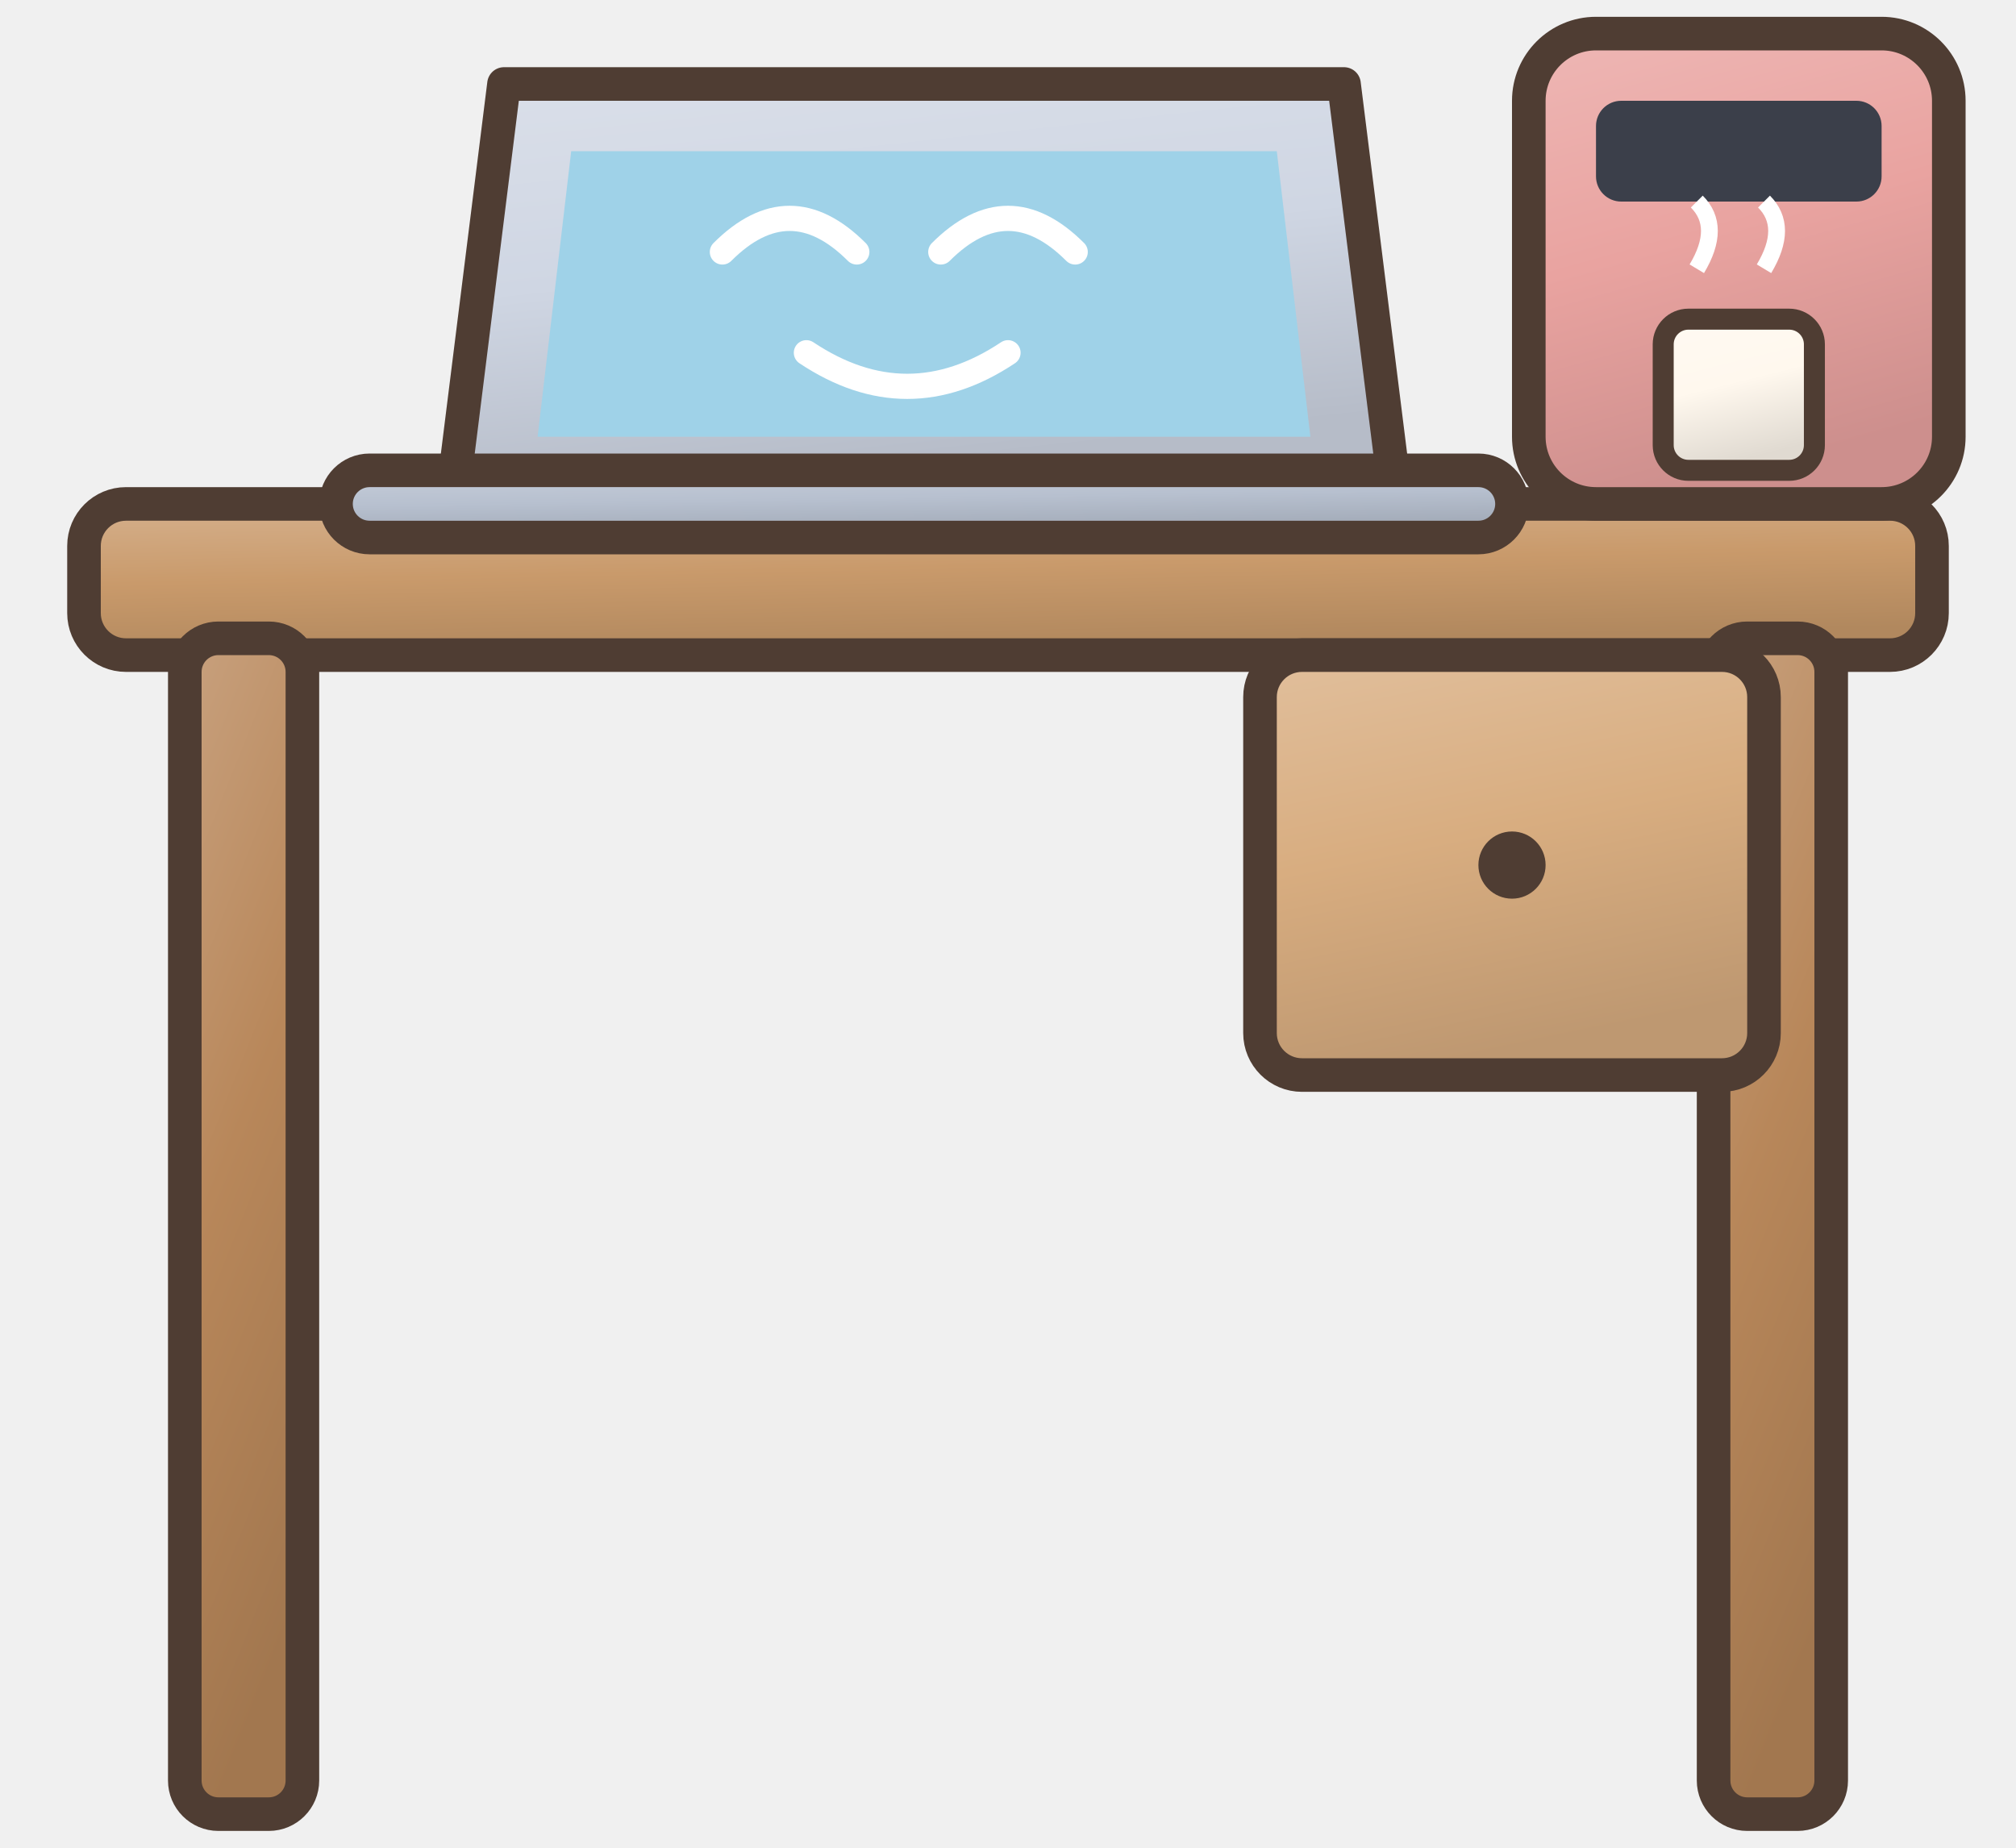
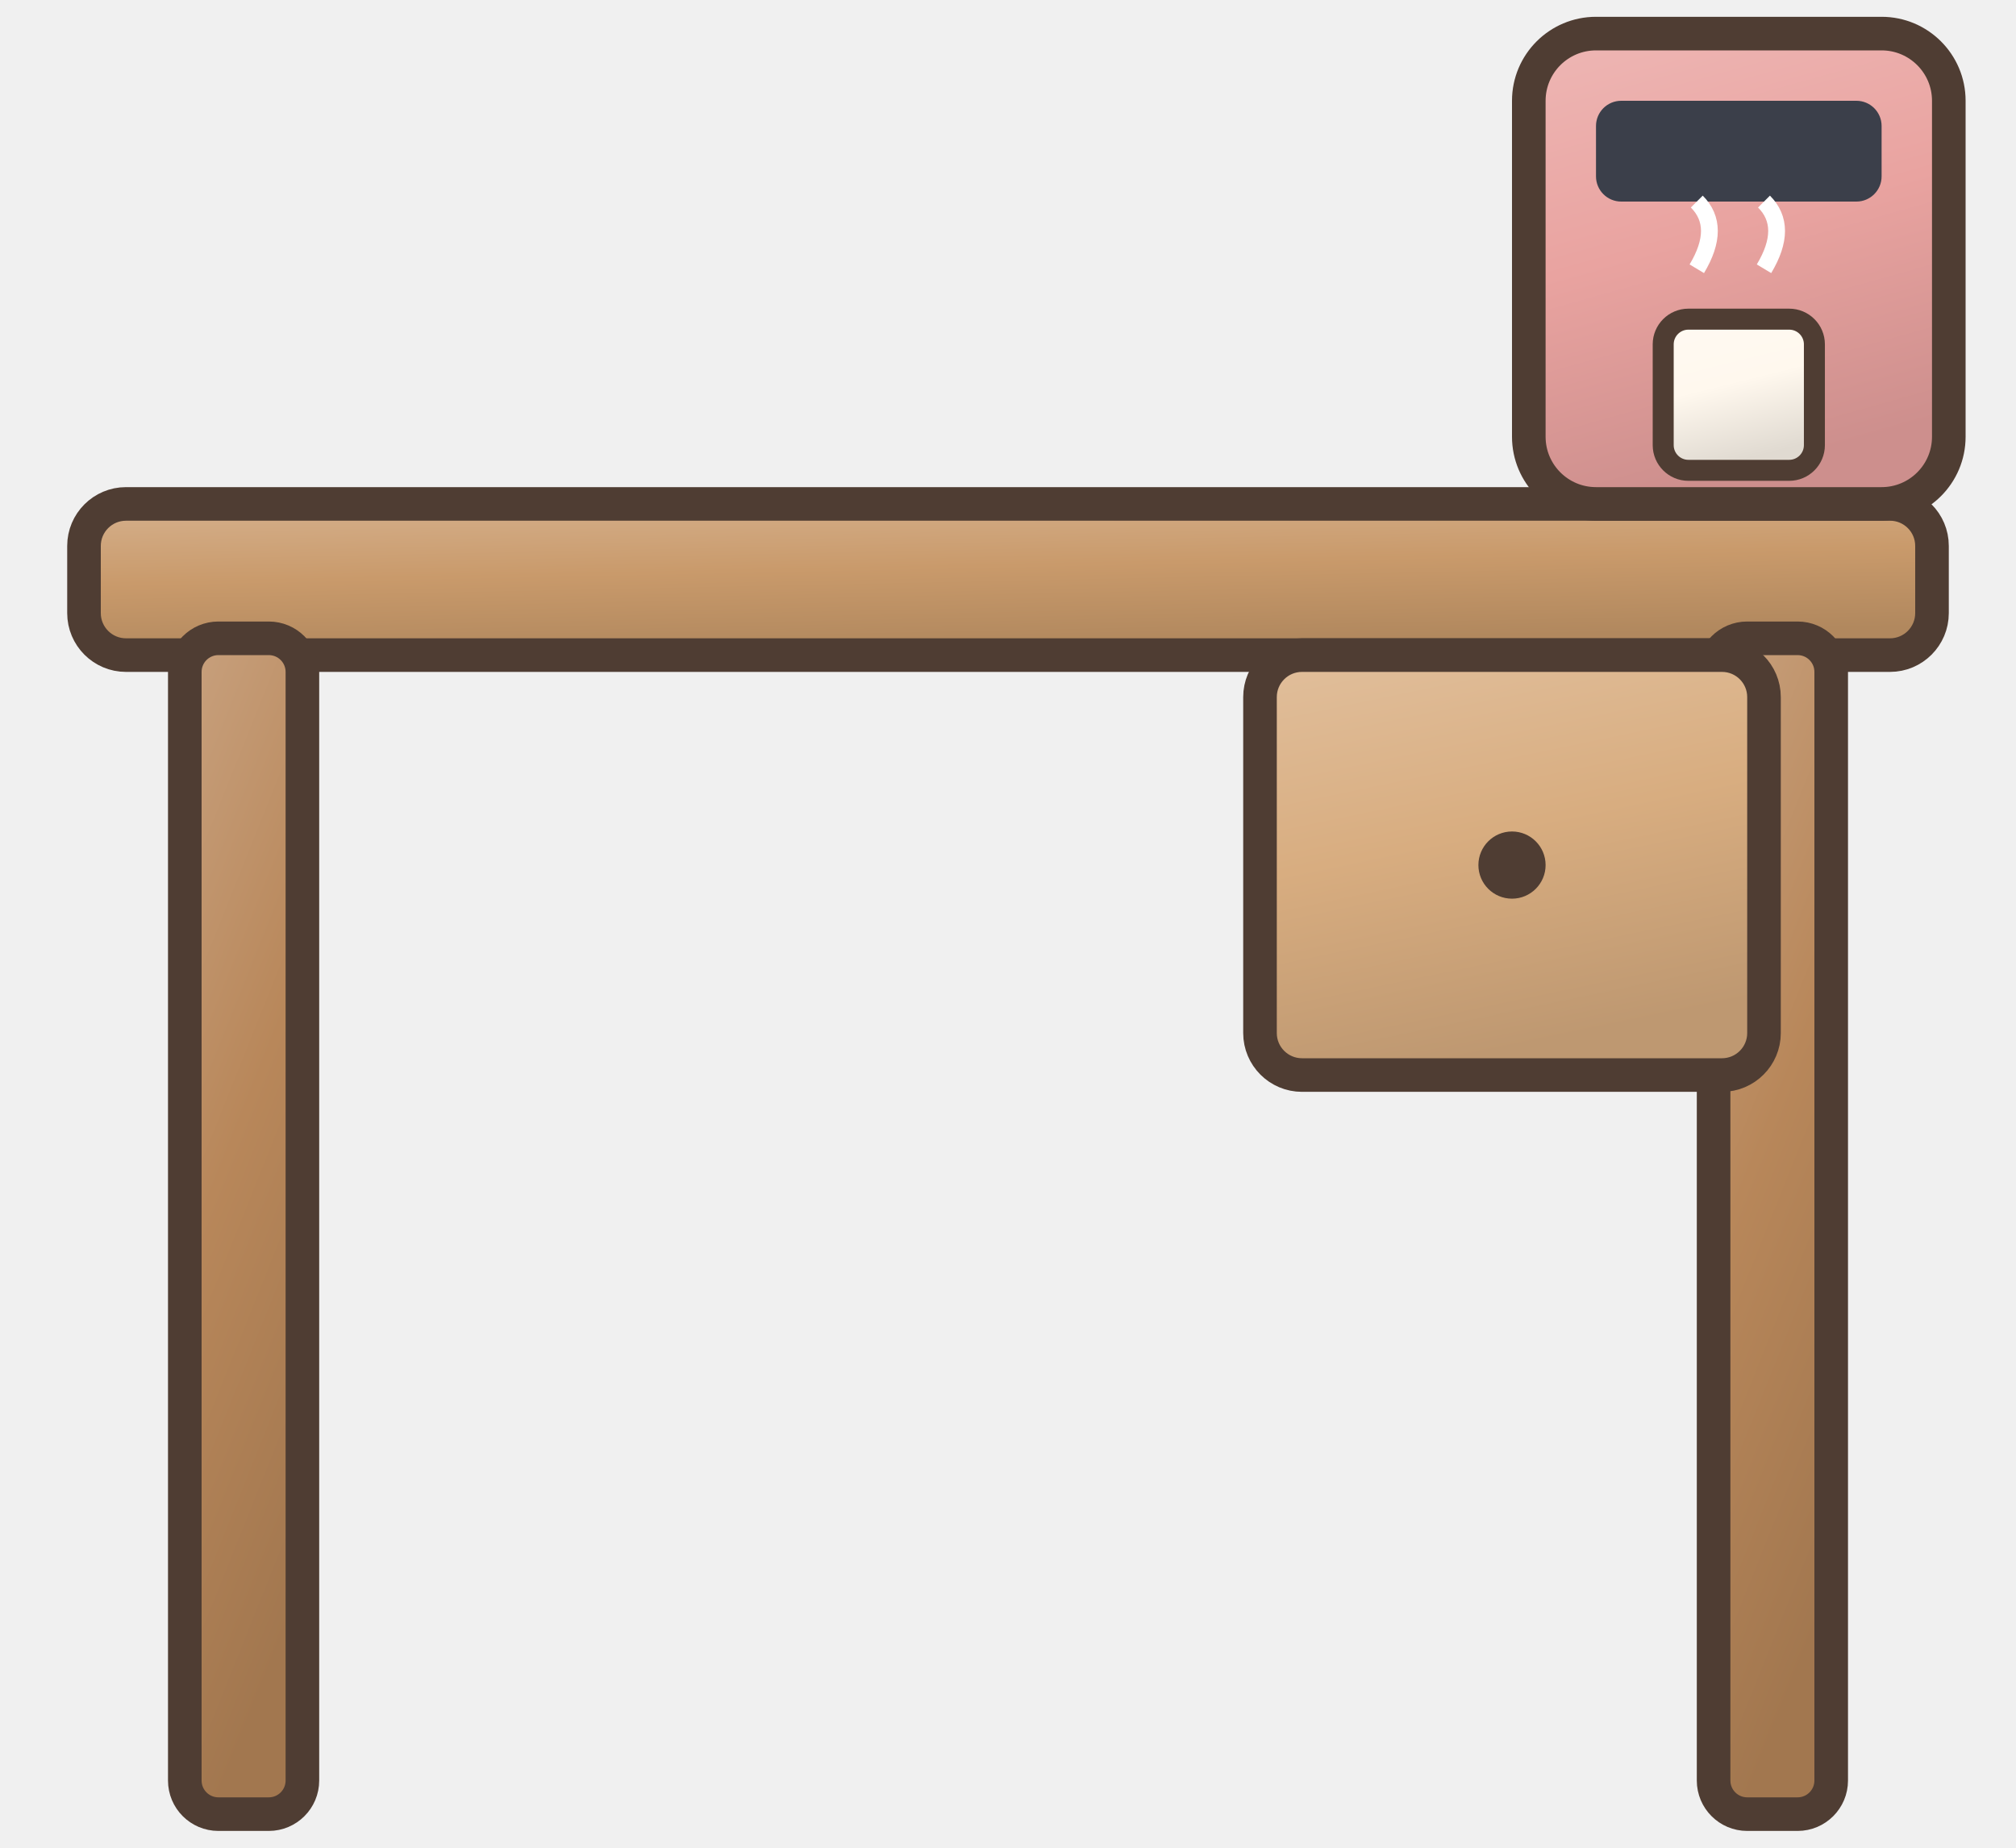
<svg xmlns="http://www.w3.org/2000/svg" width="240" height="220" viewBox="0 0 240 220">
  <defs>
    <linearGradient id="sc99a6b" x1="0" y1="0" x2="0.25" y2="1">
      <stop offset="0" stop-color="#d5b08c" />
      <stop offset="0.5" stop-color="#c99a6b" />
      <stop offset="1" stop-color="#b1885e" />
    </linearGradient>
    <linearGradient id="sb8875a" x1="0" y1="0" x2="0.25" y2="1">
      <stop offset="0" stop-color="#c8a17e" />
      <stop offset="0.5" stop-color="#b8875a" />
      <stop offset="1" stop-color="#a2774f" />
    </linearGradient>
    <linearGradient id="sd8ad80" x1="0" y1="0" x2="0.25" y2="1">
      <stop offset="0" stop-color="#e1bf9c" />
      <stop offset="0.5" stop-color="#d8ad80" />
      <stop offset="1" stop-color="#be9871" />
    </linearGradient>
-     <linearGradient id="scfd6e3" x1="0" y1="0" x2="0.25" y2="1">
-       <stop offset="0" stop-color="#dadfe9" />
-       <stop offset="0.5" stop-color="#cfd6e3" />
-       <stop offset="1" stop-color="#b6bcc8" />
-     </linearGradient>
-     <linearGradient id="sb7c0cf" x1="0" y1="0" x2="0.25" y2="1">
-       <stop offset="0" stop-color="#c7ceda" />
-       <stop offset="0.5" stop-color="#b7c0cf" />
-       <stop offset="1" stop-color="#a1a9b6" />
-     </linearGradient>
    <linearGradient id="se9a3a0" x1="0" y1="0" x2="0.25" y2="1">
      <stop offset="0" stop-color="#eeb7b5" />
      <stop offset="0.5" stop-color="#e9a3a0" />
      <stop offset="1" stop-color="#cd8f8d" />
    </linearGradient>
    <linearGradient id="sfff8ee" x1="0" y1="0" x2="0.25" y2="1">
      <stop offset="0" stop-color="#fffaf2" />
      <stop offset="0.5" stop-color="#fff8ee" />
      <stop offset="1" stop-color="#e0dad1" />
    </linearGradient>
  </defs>
  <rect x="10" y="60" width="220" height="18" rx="5" fill="url(#sc99a6b)" stroke="#4f3d33" stroke-width="4" stroke-linejoin="round" stroke-linecap="round" />
  <rect x="22" y="76" width="14" height="140" rx="4" fill="url(#sb8875a)" stroke="#4f3d33" stroke-width="4" stroke-linejoin="round" stroke-linecap="round" />
  <rect x="204" y="76" width="14" height="140" rx="4" fill="url(#sb8875a)" stroke="#4f3d33" stroke-width="4" stroke-linejoin="round" stroke-linecap="round" />
  <rect x="150" y="78" width="60" height="50" rx="5" fill="url(#sd8ad80)" stroke="#4f3d33" stroke-width="4" stroke-linejoin="round" stroke-linecap="round" />
  <circle cx="180" cy="103" r="4" fill="#4f3d33" />
-   <path d="M60,10 h100 l6,48 h-112z" fill="url(#scfd6e3)" stroke="#4f3d33" stroke-width="4" stroke-linejoin="round" stroke-linecap="round" />
-   <path d="M68,18 h84 l4,34 h-92z" fill="#9fd2e8" />
-   <path d="M86,30 q8,-8 16,0 M112,30 q8,-8 16,0 M96,42 q12,8 24,0" fill="none" stroke="#fff" stroke-width="3" stroke-linecap="round" />
-   <rect x="40" y="56" width="140" height="8" rx="4" fill="url(#sb7c0cf)" stroke="#4f3d33" stroke-width="4" stroke-linejoin="round" stroke-linecap="round" />
  <rect x="182" y="4" width="50" height="56" rx="8" fill="url(#se9a3a0)" stroke="#4f3d33" stroke-width="4" stroke-linejoin="round" stroke-linecap="round" />
  <rect x="190" y="12" width="34" height="12" rx="3" fill="#3b3f4a" />
  <rect x="198" y="38" width="18" height="18" rx="3" fill="url(#sfff8ee)" stroke="#4f3d33" stroke-width="2.5" stroke-linejoin="round" stroke-linecap="round" />
  <path d="M202,32 q3,-5 0,-8 M210,32 q3,-5 0,-8" stroke="#fff" stroke-width="2" fill="none" />
</svg>
